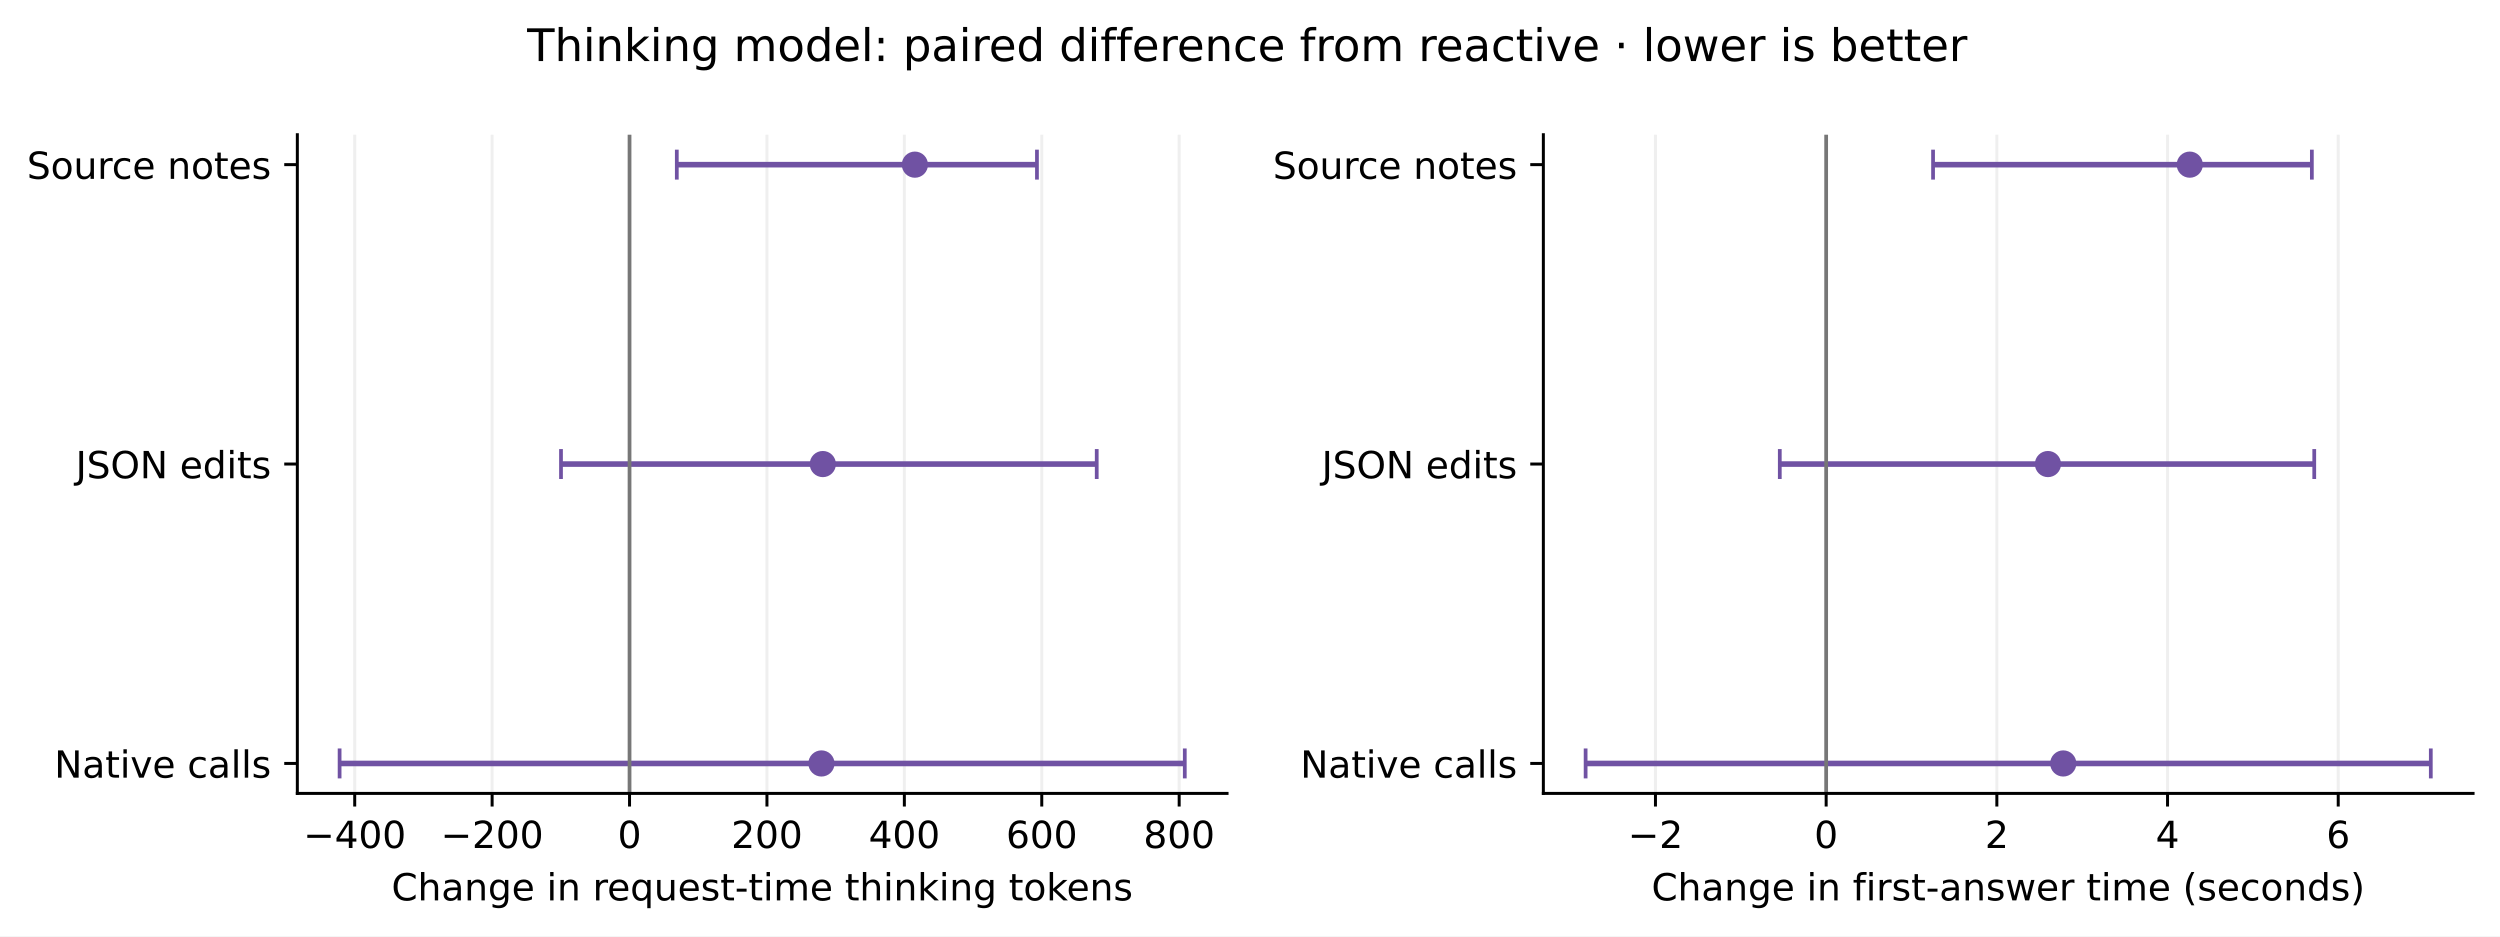
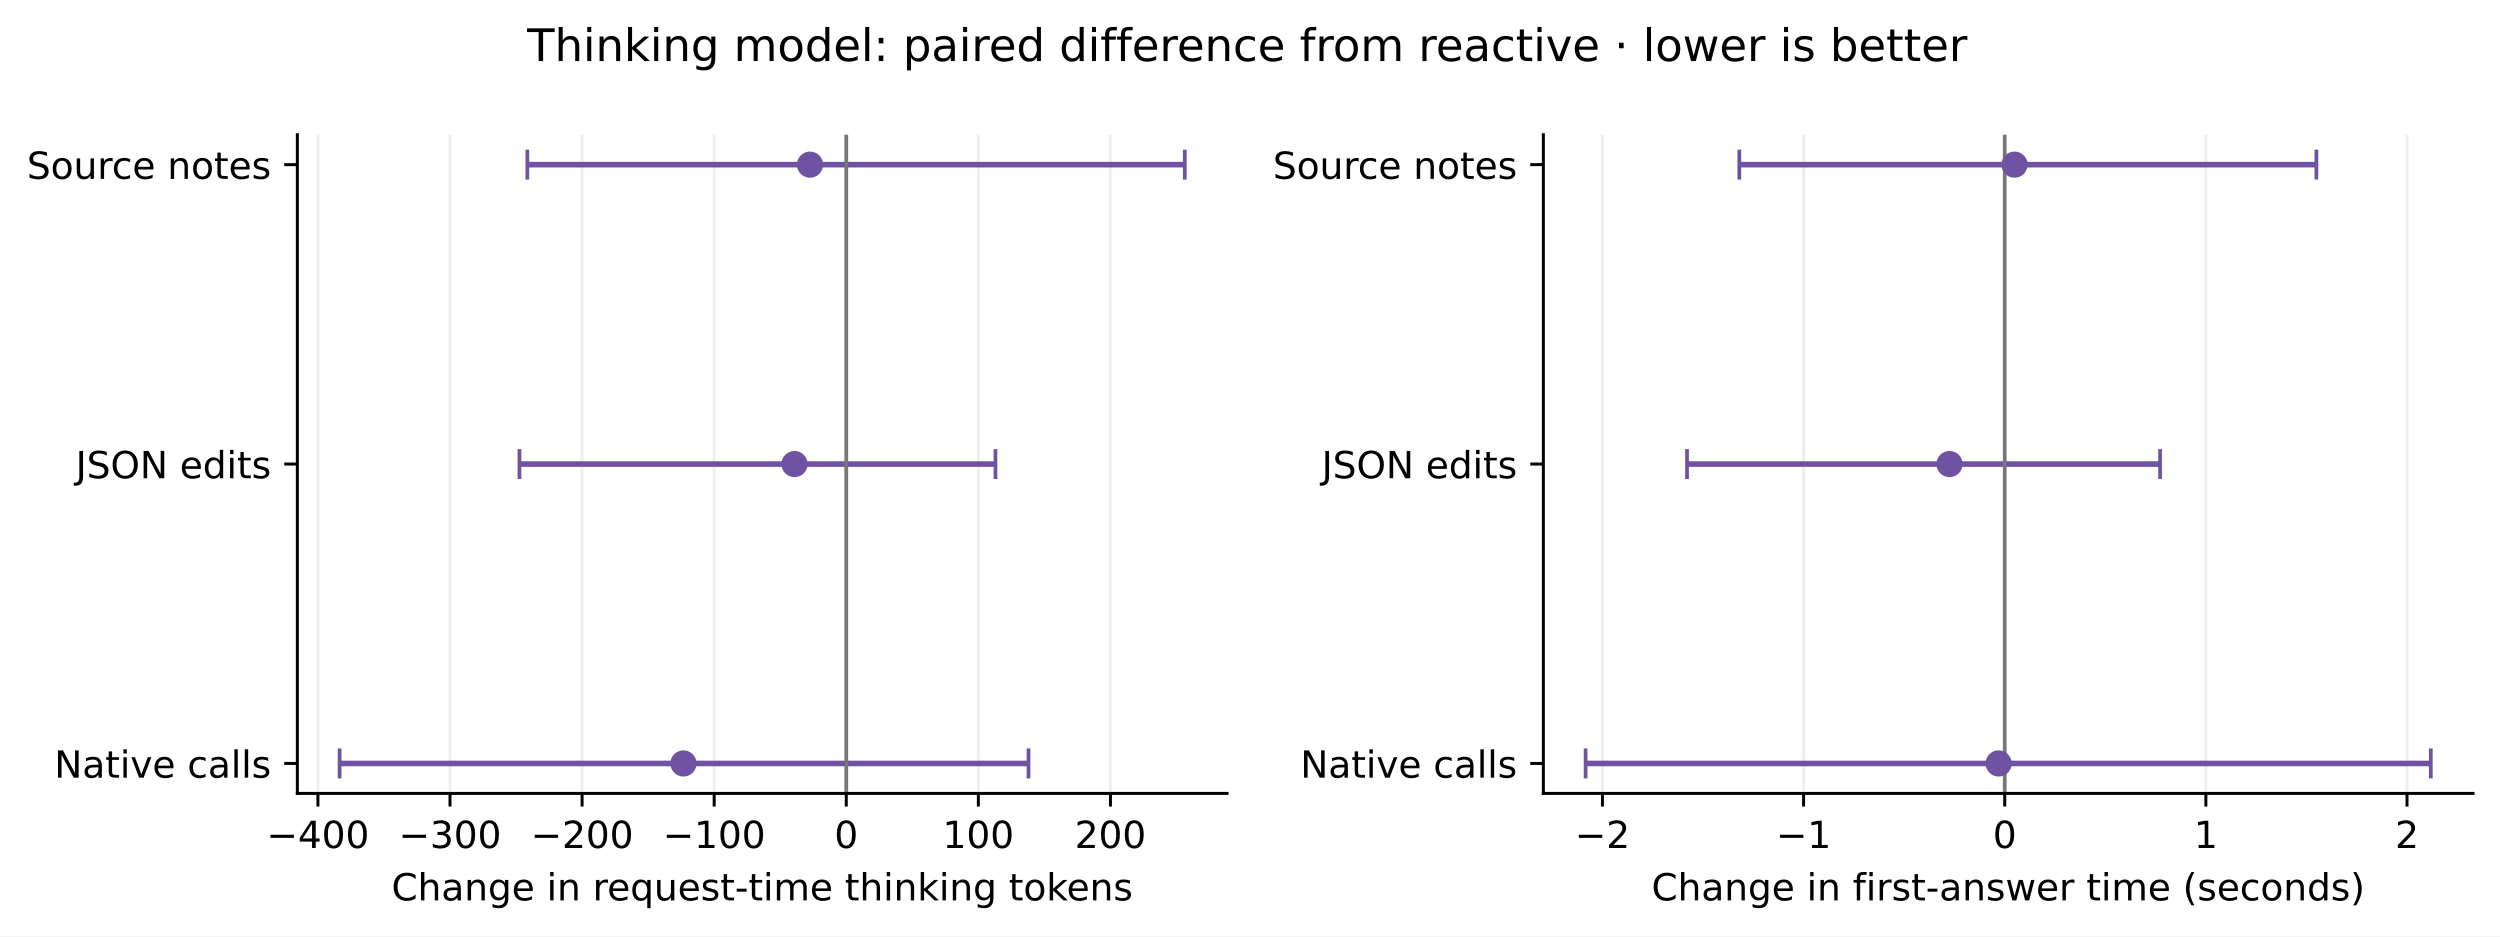
<svg xmlns="http://www.w3.org/2000/svg" xmlns:xlink="http://www.w3.org/1999/xlink" width="668.129pt" height="250.238pt" viewBox="0 0 668.129 250.238" version="1.1">
  <defs>
    <style type="text/css">*{stroke-linejoin: round; stroke-linecap: butt}</style>
  </defs>
  <g id="figure_1">
    <g id="patch_1">
      <path d="M 0 250.238  L 668.129 250.238  L 668.129 0  L 0 0  z " style="fill: #ffffff" />
    </g>
    <g id="axes_1">
      <g id="patch_2">
        <path d="M 79.464 212.038  L 327.929 212.038  L 327.929 36.003  L 79.464 36.003  z " style="fill: #ffffff" />
      </g>
      <g id="matplotlib.axis_1">
        <g id="xtick_1">
          <g id="line2d_1">
-             <path d="M 94.797 212.038  L 94.797 36.003  " clip-path="url(#pf6079860ee)" style="fill: none; stroke: #b0b0b0; stroke-opacity: 0.2; stroke-width: 0.8; stroke-linecap: square" />
+             <path d="M 84.965 212.038  L 84.965 36.003  " clip-path="url(#p76426af276)" style="fill: none; stroke: #b0b0b0; stroke-opacity: 0.2; stroke-width: 0.8; stroke-linecap: square" />
          </g>
          <g id="line2d_2">
            <defs>
-               <path id="m4636d3e203" d="M 0 0  L 0 3.5  " style="stroke: #000000; stroke-width: 0.8" />
+               <path id="m73048e4ebb" d="M 0 0  L 0 3.5  " style="stroke: #000000; stroke-width: 0.8" />
            </defs>
            <g>
-               <use xlink:href="#m4636d3e203" x="94.797" y="212.038" style="stroke: #000000; stroke-width: 0.8" />
+               <use xlink:href="#m73048e4ebb" x="84.965" y="212.038" style="stroke: #000000; stroke-width: 0.8" />
            </g>
          </g>
          <g id="text_1">
-             <text style="font-size: 10px; font-family: 'DejaVu Sans', 'Bitstream Vera Sans', 'Computer Modern Sans Serif', 'Lucida Grande', 'Verdana', 'Geneva', 'Lucid', 'Arial', 'Helvetica', 'Avant Garde', sans-serif; text-anchor: middle" x="94.797" y="226.635" transform="rotate(-0 94.79746 226.6353)">−400</text>
+             <text style="font-size: 10px; font-family: 'DejaVu Sans', 'Bitstream Vera Sans', 'Computer Modern Sans Serif', 'Lucida Grande', 'Verdana', 'Geneva', 'Lucid', 'Arial', 'Helvetica', 'Avant Garde', sans-serif; text-anchor: middle" x="84.965" y="226.635" transform="rotate(-0 84.96499 226.6353)">−400</text>
          </g>
        </g>
        <g id="xtick_2">
          <g id="line2d_3">
-             <path d="M 131.52 212.038  L 131.52 36.003  " clip-path="url(#pf6079860ee)" style="fill: none; stroke: #b0b0b0; stroke-opacity: 0.2; stroke-width: 0.8; stroke-linecap: square" />
+             <path d="M 120.265 212.038  L 120.265 36.003  " clip-path="url(#p76426af276)" style="fill: none; stroke: #b0b0b0; stroke-opacity: 0.2; stroke-width: 0.8; stroke-linecap: square" />
          </g>
          <g id="line2d_4">
            <g>
-               <use xlink:href="#m4636d3e203" x="131.52" y="212.038" style="stroke: #000000; stroke-width: 0.8" />
+               <use xlink:href="#m73048e4ebb" x="120.265" y="212.038" style="stroke: #000000; stroke-width: 0.8" />
            </g>
          </g>
          <g id="text_2">
-             <text style="font-size: 10px; font-family: 'DejaVu Sans', 'Bitstream Vera Sans', 'Computer Modern Sans Serif', 'Lucida Grande', 'Verdana', 'Geneva', 'Lucid', 'Arial', 'Helvetica', 'Avant Garde', sans-serif; text-anchor: middle" x="131.52" y="226.635" transform="rotate(-0 131.5205 226.6353)">−200</text>
+             <text style="font-size: 10px; font-family: 'DejaVu Sans', 'Bitstream Vera Sans', 'Computer Modern Sans Serif', 'Lucida Grande', 'Verdana', 'Geneva', 'Lucid', 'Arial', 'Helvetica', 'Avant Garde', sans-serif; text-anchor: middle" x="120.265" y="226.635" transform="rotate(-0 120.2655 226.6353)">−300</text>
          </g>
        </g>
        <g id="xtick_3">
          <g id="line2d_5">
-             <path d="M 168.244 212.038  L 168.244 36.003  " clip-path="url(#pf6079860ee)" style="fill: none; stroke: #b0b0b0; stroke-opacity: 0.2; stroke-width: 0.8; stroke-linecap: square" />
+             <path d="M 155.566 212.038  L 155.566 36.003  " clip-path="url(#p76426af276)" style="fill: none; stroke: #b0b0b0; stroke-opacity: 0.2; stroke-width: 0.8; stroke-linecap: square" />
          </g>
          <g id="line2d_6">
            <g>
-               <use xlink:href="#m4636d3e203" x="168.244" y="212.038" style="stroke: #000000; stroke-width: 0.8" />
+               <use xlink:href="#m73048e4ebb" x="155.566" y="212.038" style="stroke: #000000; stroke-width: 0.8" />
            </g>
          </g>
          <g id="text_3">
-             <text style="font-size: 10px; font-family: 'DejaVu Sans', 'Bitstream Vera Sans', 'Computer Modern Sans Serif', 'Lucida Grande', 'Verdana', 'Geneva', 'Lucid', 'Arial', 'Helvetica', 'Avant Garde', sans-serif; text-anchor: middle" x="168.244" y="226.635" transform="rotate(-0 168.2435 226.6353)">0</text>
+             <text style="font-size: 10px; font-family: 'DejaVu Sans', 'Bitstream Vera Sans', 'Computer Modern Sans Serif', 'Lucida Grande', 'Verdana', 'Geneva', 'Lucid', 'Arial', 'Helvetica', 'Avant Garde', sans-serif; text-anchor: middle" x="155.566" y="226.635" transform="rotate(-0 155.5659 226.6353)">−200</text>
          </g>
        </g>
        <g id="xtick_4">
          <g id="line2d_7">
-             <path d="M 204.967 212.038  L 204.967 36.003  " clip-path="url(#pf6079860ee)" style="fill: none; stroke: #b0b0b0; stroke-opacity: 0.2; stroke-width: 0.8; stroke-linecap: square" />
+             <path d="M 190.866 212.038  L 190.866 36.003  " clip-path="url(#p76426af276)" style="fill: none; stroke: #b0b0b0; stroke-opacity: 0.2; stroke-width: 0.8; stroke-linecap: square" />
          </g>
          <g id="line2d_8">
            <g>
-               <use xlink:href="#m4636d3e203" x="204.967" y="212.038" style="stroke: #000000; stroke-width: 0.8" />
+               <use xlink:href="#m73048e4ebb" x="190.866" y="212.038" style="stroke: #000000; stroke-width: 0.8" />
            </g>
          </g>
          <g id="text_4">
-             <text style="font-size: 10px; font-family: 'DejaVu Sans', 'Bitstream Vera Sans', 'Computer Modern Sans Serif', 'Lucida Grande', 'Verdana', 'Geneva', 'Lucid', 'Arial', 'Helvetica', 'Avant Garde', sans-serif; text-anchor: middle" x="204.967" y="226.635" transform="rotate(-0 204.9666 226.6353)">200</text>
+             <text style="font-size: 10px; font-family: 'DejaVu Sans', 'Bitstream Vera Sans', 'Computer Modern Sans Serif', 'Lucida Grande', 'Verdana', 'Geneva', 'Lucid', 'Arial', 'Helvetica', 'Avant Garde', sans-serif; text-anchor: middle" x="190.866" y="226.635" transform="rotate(-0 190.8664 226.6353)">−100</text>
          </g>
        </g>
        <g id="xtick_5">
          <g id="line2d_9">
-             <path d="M 241.69 212.038  L 241.69 36.003  " clip-path="url(#pf6079860ee)" style="fill: none; stroke: #b0b0b0; stroke-opacity: 0.2; stroke-width: 0.8; stroke-linecap: square" />
+             <path d="M 226.167 212.038  L 226.167 36.003  " clip-path="url(#p76426af276)" style="fill: none; stroke: #b0b0b0; stroke-opacity: 0.2; stroke-width: 0.8; stroke-linecap: square" />
          </g>
          <g id="line2d_10">
            <g>
-               <use xlink:href="#m4636d3e203" x="241.69" y="212.038" style="stroke: #000000; stroke-width: 0.8" />
+               <use xlink:href="#m73048e4ebb" x="226.167" y="212.038" style="stroke: #000000; stroke-width: 0.8" />
            </g>
          </g>
          <g id="text_5">
-             <text style="font-size: 10px; font-family: 'DejaVu Sans', 'Bitstream Vera Sans', 'Computer Modern Sans Serif', 'Lucida Grande', 'Verdana', 'Geneva', 'Lucid', 'Arial', 'Helvetica', 'Avant Garde', sans-serif; text-anchor: middle" x="241.69" y="226.635" transform="rotate(-0 241.6896 226.6353)">400</text>
+             <text style="font-size: 10px; font-family: 'DejaVu Sans', 'Bitstream Vera Sans', 'Computer Modern Sans Serif', 'Lucida Grande', 'Verdana', 'Geneva', 'Lucid', 'Arial', 'Helvetica', 'Avant Garde', sans-serif; text-anchor: middle" x="226.167" y="226.635" transform="rotate(-0 226.1668 226.6353)">0</text>
          </g>
        </g>
        <g id="xtick_6">
          <g id="line2d_11">
-             <path d="M 278.413 212.038  L 278.413 36.003  " clip-path="url(#pf6079860ee)" style="fill: none; stroke: #b0b0b0; stroke-opacity: 0.2; stroke-width: 0.8; stroke-linecap: square" />
+             <path d="M 261.467 212.038  L 261.467 36.003  " clip-path="url(#p76426af276)" style="fill: none; stroke: #b0b0b0; stroke-opacity: 0.2; stroke-width: 0.8; stroke-linecap: square" />
          </g>
          <g id="line2d_12">
            <g>
-               <use xlink:href="#m4636d3e203" x="278.413" y="212.038" style="stroke: #000000; stroke-width: 0.8" />
+               <use xlink:href="#m73048e4ebb" x="261.467" y="212.038" style="stroke: #000000; stroke-width: 0.8" />
            </g>
          </g>
          <g id="text_6">
-             <text style="font-size: 10px; font-family: 'DejaVu Sans', 'Bitstream Vera Sans', 'Computer Modern Sans Serif', 'Lucida Grande', 'Verdana', 'Geneva', 'Lucid', 'Arial', 'Helvetica', 'Avant Garde', sans-serif; text-anchor: middle" x="278.413" y="226.635" transform="rotate(-0 278.4126 226.6353)">600</text>
+             <text style="font-size: 10px; font-family: 'DejaVu Sans', 'Bitstream Vera Sans', 'Computer Modern Sans Serif', 'Lucida Grande', 'Verdana', 'Geneva', 'Lucid', 'Arial', 'Helvetica', 'Avant Garde', sans-serif; text-anchor: middle" x="261.467" y="226.635" transform="rotate(-0 261.4673 226.6353)">100</text>
          </g>
        </g>
        <g id="xtick_7">
          <g id="line2d_13">
-             <path d="M 315.136 212.038  L 315.136 36.003  " clip-path="url(#pf6079860ee)" style="fill: none; stroke: #b0b0b0; stroke-opacity: 0.2; stroke-width: 0.8; stroke-linecap: square" />
+             <path d="M 296.768 212.038  L 296.768 36.003  " clip-path="url(#p76426af276)" style="fill: none; stroke: #b0b0b0; stroke-opacity: 0.2; stroke-width: 0.8; stroke-linecap: square" />
          </g>
          <g id="line2d_14">
            <g>
-               <use xlink:href="#m4636d3e203" x="315.136" y="212.038" style="stroke: #000000; stroke-width: 0.8" />
+               <use xlink:href="#m73048e4ebb" x="296.768" y="212.038" style="stroke: #000000; stroke-width: 0.8" />
            </g>
          </g>
          <g id="text_7">
-             <text style="font-size: 10px; font-family: 'DejaVu Sans', 'Bitstream Vera Sans', 'Computer Modern Sans Serif', 'Lucida Grande', 'Verdana', 'Geneva', 'Lucid', 'Arial', 'Helvetica', 'Avant Garde', sans-serif; text-anchor: middle" x="315.136" y="226.635" transform="rotate(-0 315.1357 226.6353)">800</text>
+             <text style="font-size: 10px; font-family: 'DejaVu Sans', 'Bitstream Vera Sans', 'Computer Modern Sans Serif', 'Lucida Grande', 'Verdana', 'Geneva', 'Lucid', 'Arial', 'Helvetica', 'Avant Garde', sans-serif; text-anchor: middle" x="296.768" y="226.635" transform="rotate(-0 296.7678 226.6353)">200</text>
          </g>
        </g>
        <g id="text_8">
          <text style="font-size: 10px; font-family: 'DejaVu Sans', 'Bitstream Vera Sans', 'Computer Modern Sans Serif', 'Lucida Grande', 'Verdana', 'Geneva', 'Lucid', 'Arial', 'Helvetica', 'Avant Garde', sans-serif; text-anchor: middle" x="203.697" y="240.636" transform="rotate(-0 203.6966 240.6361)">Change in request-time thinking tokens</text>
        </g>
      </g>
      <g id="matplotlib.axis_2">
        <g id="ytick_1">
          <g id="line2d_15">
            <defs>
-               <path id="m05e6896228" d="M 0 0  L -3.5 0  " style="stroke: #000000; stroke-width: 0.8" />
+               <path id="mef35707aaa" d="M 0 0  L -3.5 0  " style="stroke: #000000; stroke-width: 0.8" />
            </defs>
            <g>
-               <use xlink:href="#m05e6896228" x="79.464" y="44.004" style="stroke: #000000; stroke-width: 0.8" />
+               <use xlink:href="#mef35707aaa" x="79.464" y="44.004" style="stroke: #000000; stroke-width: 0.8" />
            </g>
          </g>
          <g id="text_9">
            <text style="font-size: 10px; font-family: 'DejaVu Sans', 'Bitstream Vera Sans', 'Computer Modern Sans Serif', 'Lucida Grande', 'Verdana', 'Geneva', 'Lucid', 'Arial', 'Helvetica', 'Avant Garde', sans-serif; text-anchor: end" x="72.464" y="47.803" transform="rotate(-0 72.46406 47.80322)">Source notes</text>
          </g>
        </g>
        <g id="ytick_2">
          <g id="line2d_16">
            <g>
-               <use xlink:href="#m05e6896228" x="79.464" y="124.02" style="stroke: #000000; stroke-width: 0.8" />
+               <use xlink:href="#mef35707aaa" x="79.464" y="124.02" style="stroke: #000000; stroke-width: 0.8" />
            </g>
          </g>
          <g id="text_10">
            <text style="font-size: 10px; font-family: 'DejaVu Sans', 'Bitstream Vera Sans', 'Computer Modern Sans Serif', 'Lucida Grande', 'Verdana', 'Geneva', 'Lucid', 'Arial', 'Helvetica', 'Avant Garde', sans-serif; text-anchor: end" x="72.464" y="127.819" transform="rotate(-0 72.46406 127.8195)">JSON edits</text>
          </g>
        </g>
        <g id="ytick_3">
          <g id="line2d_17">
            <g>
-               <use xlink:href="#m05e6896228" x="79.464" y="204.036" style="stroke: #000000; stroke-width: 0.8" />
+               <use xlink:href="#mef35707aaa" x="79.464" y="204.036" style="stroke: #000000; stroke-width: 0.8" />
            </g>
          </g>
          <g id="text_11">
            <text style="font-size: 10px; font-family: 'DejaVu Sans', 'Bitstream Vera Sans', 'Computer Modern Sans Serif', 'Lucida Grande', 'Verdana', 'Geneva', 'Lucid', 'Arial', 'Helvetica', 'Avant Garde', sans-serif; text-anchor: end" x="72.464" y="207.835" transform="rotate(-0 72.46406 207.8353)">Native calls</text>
          </g>
        </g>
      </g>
      <g id="LineCollection_1">
-         <path d="M 180.876 44.004  L 277.127 44.004  " clip-path="url(#pf6079860ee)" style="fill: none; stroke: #7052a3; stroke-width: 1.5" />
+         <path d="M 140.931 44.004  L 316.635 44.004  " clip-path="url(#p76426af276)" style="fill: none; stroke: #7052a3; stroke-width: 1.5" />
      </g>
      <g id="line2d_18">
        <defs>
-           <path id="mf02033ce56" d="M 0 4  L 0 -4  " style="stroke: #7052a3" />
+           <path id="m6b709c933b" d="M 0 4  L 0 -4  " style="stroke: #7052a3" />
        </defs>
-         <g clip-path="url(#pf6079860ee)">
-           <use xlink:href="#mf02033ce56" x="180.876" y="44.004" style="fill: #7052a3; stroke: #7052a3" />
+         <g clip-path="url(#p76426af276)">
+           <use xlink:href="#m6b709c933b" x="140.931" y="44.004" style="fill: #7052a3; stroke: #7052a3" />
        </g>
      </g>
      <g id="line2d_19">
-         <g clip-path="url(#pf6079860ee)">
-           <use xlink:href="#mf02033ce56" x="277.127" y="44.004" style="fill: #7052a3; stroke: #7052a3" />
+         <g clip-path="url(#p76426af276)">
+           <use xlink:href="#m6b709c933b" x="316.635" y="44.004" style="fill: #7052a3; stroke: #7052a3" />
        </g>
      </g>
      <g id="LineCollection_2">
-         <path d="M 149.928 124.02  L 293.102 124.02  " clip-path="url(#pf6079860ee)" style="fill: none; stroke: #7052a3; stroke-width: 1.5" />
+         <path d="M 138.823 124.02  L 266.039 124.02  " clip-path="url(#p76426af276)" style="fill: none; stroke: #7052a3; stroke-width: 1.5" />
      </g>
      <g id="line2d_20">
-         <g clip-path="url(#pf6079860ee)">
-           <use xlink:href="#mf02033ce56" x="149.928" y="124.02" style="fill: #7052a3; stroke: #7052a3" />
+         <g clip-path="url(#p76426af276)">
+           <use xlink:href="#m6b709c933b" x="138.823" y="124.02" style="fill: #7052a3; stroke: #7052a3" />
        </g>
      </g>
      <g id="line2d_21">
-         <g clip-path="url(#pf6079860ee)">
-           <use xlink:href="#mf02033ce56" x="293.102" y="124.02" style="fill: #7052a3; stroke: #7052a3" />
+         <g clip-path="url(#p76426af276)">
+           <use xlink:href="#m6b709c933b" x="266.039" y="124.02" style="fill: #7052a3; stroke: #7052a3" />
        </g>
      </g>
      <g id="LineCollection_3">
-         <path d="M 90.758 204.036  L 316.635 204.036  " clip-path="url(#pf6079860ee)" style="fill: none; stroke: #7052a3; stroke-width: 1.5" />
+         <path d="M 90.758 204.036  L 274.869 204.036  " clip-path="url(#p76426af276)" style="fill: none; stroke: #7052a3; stroke-width: 1.5" />
      </g>
      <g id="line2d_22">
-         <g clip-path="url(#pf6079860ee)">
-           <use xlink:href="#mf02033ce56" x="90.758" y="204.036" style="fill: #7052a3; stroke: #7052a3" />
+         <g clip-path="url(#p76426af276)">
+           <use xlink:href="#m6b709c933b" x="90.758" y="204.036" style="fill: #7052a3; stroke: #7052a3" />
        </g>
      </g>
      <g id="line2d_23">
-         <g clip-path="url(#pf6079860ee)">
-           <use xlink:href="#mf02033ce56" x="316.635" y="204.036" style="fill: #7052a3; stroke: #7052a3" />
+         <g clip-path="url(#p76426af276)">
+           <use xlink:href="#m6b709c933b" x="274.869" y="204.036" style="fill: #7052a3; stroke: #7052a3" />
        </g>
      </g>
      <g id="line2d_24">
-         <path d="M 168.244 212.038  L 168.244 36.003  " clip-path="url(#pf6079860ee)" style="fill: none; stroke: #777777; stroke-linecap: square" />
+         <path d="M 226.167 212.038  L 226.167 36.003  " clip-path="url(#p76426af276)" style="fill: none; stroke: #777777; stroke-linecap: square" />
      </g>
      <g id="line2d_25">
        <defs>
-           <path id="md168b26db3" d="M 0 3  C 0.796 3 1.559 2.684 2.121 2.121  C 2.684 1.559 3 0.796 3 0  C 3 -0.796 2.684 -1.559 2.121 -2.121  C 1.559 -2.684 0.796 -3 0 -3  C -0.796 -3 -1.559 -2.684 -2.121 -2.121  C -2.684 -1.559 -3 -0.796 -3 0  C -3 0.796 -2.684 1.559 -2.121 2.121  C -1.559 2.684 -0.796 3 0 3  z " style="stroke: #7052a3" />
+           <path id="m98ecd0d993" d="M 0 3  C 0.796 3 1.559 2.684 2.121 2.121  C 2.684 1.559 3 0.796 3 0  C 3 -0.796 2.684 -1.559 2.121 -2.121  C 1.559 -2.684 0.796 -3 0 -3  C -0.796 -3 -1.559 -2.684 -2.121 -2.121  C -2.684 -1.559 -3 -0.796 -3 0  C -3 0.796 -2.684 1.559 -2.121 2.121  C -1.559 2.684 -0.796 3 0 3  z " style="stroke: #7052a3" />
        </defs>
-         <g clip-path="url(#pf6079860ee)">
-           <use xlink:href="#md168b26db3" x="244.505" y="44.004" style="fill: #7052a3; stroke: #7052a3" />
+         <g clip-path="url(#p76426af276)">
+           <use xlink:href="#m98ecd0d993" x="216.473" y="44.004" style="fill: #7052a3; stroke: #7052a3" />
        </g>
      </g>
      <g id="line2d_26">
-         <g clip-path="url(#pf6079860ee)">
-           <use xlink:href="#md168b26db3" x="219.901" y="124.02" style="fill: #7052a3; stroke: #7052a3" />
+         <g clip-path="url(#p76426af276)">
+           <use xlink:href="#m98ecd0d993" x="212.339" y="124.02" style="fill: #7052a3; stroke: #7052a3" />
        </g>
      </g>
      <g id="line2d_27">
-         <g clip-path="url(#pf6079860ee)">
-           <use xlink:href="#md168b26db3" x="219.533" y="204.036" style="fill: #7052a3; stroke: #7052a3" />
+         <g clip-path="url(#p76426af276)">
+           <use xlink:href="#m98ecd0d993" x="182.651" y="204.036" style="fill: #7052a3; stroke: #7052a3" />
        </g>
      </g>
      <g id="patch_3">
        <path d="M 79.464 212.038  L 79.464 36.003  " style="fill: none; stroke: #000000; stroke-width: 0.8; stroke-linejoin: miter; stroke-linecap: square" />
      </g>
      <g id="patch_4">
        <path d="M 79.464 212.038  L 327.929 212.038  " style="fill: none; stroke: #000000; stroke-width: 0.8; stroke-linejoin: miter; stroke-linecap: square" />
      </g>
    </g>
    <g id="axes_2">
      <g id="patch_5">
        <path d="M 412.464 212.038  L 660.929 212.038  L 660.929 36.003  L 412.464 36.003  z " style="fill: #ffffff" />
      </g>
      <g id="matplotlib.axis_3">
        <g id="xtick_8">
          <g id="line2d_28">
-             <path d="M 442.425 212.038  L 442.425 36.003  " clip-path="url(#pa427bb3ef5)" style="fill: none; stroke: #b0b0b0; stroke-opacity: 0.2; stroke-width: 0.8; stroke-linecap: square" />
+             <path d="M 428.256 212.038  L 428.256 36.003  " clip-path="url(#p4b9eacd0a0)" style="fill: none; stroke: #b0b0b0; stroke-opacity: 0.2; stroke-width: 0.8; stroke-linecap: square" />
          </g>
          <g id="line2d_29">
            <g>
-               <use xlink:href="#m4636d3e203" x="442.425" y="212.038" style="stroke: #000000; stroke-width: 0.8" />
+               <use xlink:href="#m73048e4ebb" x="428.256" y="212.038" style="stroke: #000000; stroke-width: 0.8" />
            </g>
          </g>
          <g id="text_12">
-             <text style="font-size: 10px; font-family: 'DejaVu Sans', 'Bitstream Vera Sans', 'Computer Modern Sans Serif', 'Lucida Grande', 'Verdana', 'Geneva', 'Lucid', 'Arial', 'Helvetica', 'Avant Garde', sans-serif; text-anchor: middle" x="442.425" y="226.635" transform="rotate(-0 442.4253 226.6353)">−2</text>
+             <text style="font-size: 10px; font-family: 'DejaVu Sans', 'Bitstream Vera Sans', 'Computer Modern Sans Serif', 'Lucida Grande', 'Verdana', 'Geneva', 'Lucid', 'Arial', 'Helvetica', 'Avant Garde', sans-serif; text-anchor: middle" x="428.256" y="226.635" transform="rotate(-0 428.2559 226.6353)">−2</text>
          </g>
        </g>
        <g id="xtick_9">
          <g id="line2d_30">
-             <path d="M 488.043 212.038  L 488.043 36.003  " clip-path="url(#pa427bb3ef5)" style="fill: none; stroke: #b0b0b0; stroke-opacity: 0.2; stroke-width: 0.8; stroke-linecap: square" />
+             <path d="M 482.012 212.038  L 482.012 36.003  " clip-path="url(#p4b9eacd0a0)" style="fill: none; stroke: #b0b0b0; stroke-opacity: 0.2; stroke-width: 0.8; stroke-linecap: square" />
          </g>
          <g id="line2d_31">
            <g>
-               <use xlink:href="#m4636d3e203" x="488.043" y="212.038" style="stroke: #000000; stroke-width: 0.8" />
+               <use xlink:href="#m73048e4ebb" x="482.012" y="212.038" style="stroke: #000000; stroke-width: 0.8" />
            </g>
          </g>
          <g id="text_13">
-             <text style="font-size: 10px; font-family: 'DejaVu Sans', 'Bitstream Vera Sans', 'Computer Modern Sans Serif', 'Lucida Grande', 'Verdana', 'Geneva', 'Lucid', 'Arial', 'Helvetica', 'Avant Garde', sans-serif; text-anchor: middle" x="488.043" y="226.635" transform="rotate(-0 488.0427 226.6353)">0</text>
+             <text style="font-size: 10px; font-family: 'DejaVu Sans', 'Bitstream Vera Sans', 'Computer Modern Sans Serif', 'Lucida Grande', 'Verdana', 'Geneva', 'Lucid', 'Arial', 'Helvetica', 'Avant Garde', sans-serif; text-anchor: middle" x="482.012" y="226.635" transform="rotate(-0 482.0115 226.6353)">−1</text>
          </g>
        </g>
        <g id="xtick_10">
          <g id="line2d_32">
-             <path d="M 533.66 212.038  L 533.66 36.003  " clip-path="url(#pa427bb3ef5)" style="fill: none; stroke: #b0b0b0; stroke-opacity: 0.2; stroke-width: 0.8; stroke-linecap: square" />
+             <path d="M 535.767 212.038  L 535.767 36.003  " clip-path="url(#p4b9eacd0a0)" style="fill: none; stroke: #b0b0b0; stroke-opacity: 0.2; stroke-width: 0.8; stroke-linecap: square" />
          </g>
          <g id="line2d_33">
            <g>
-               <use xlink:href="#m4636d3e203" x="533.66" y="212.038" style="stroke: #000000; stroke-width: 0.8" />
+               <use xlink:href="#m73048e4ebb" x="535.767" y="212.038" style="stroke: #000000; stroke-width: 0.8" />
            </g>
          </g>
          <g id="text_14">
-             <text style="font-size: 10px; font-family: 'DejaVu Sans', 'Bitstream Vera Sans', 'Computer Modern Sans Serif', 'Lucida Grande', 'Verdana', 'Geneva', 'Lucid', 'Arial', 'Helvetica', 'Avant Garde', sans-serif; text-anchor: middle" x="533.66" y="226.635" transform="rotate(-0 533.6601 226.6353)">2</text>
+             <text style="font-size: 10px; font-family: 'DejaVu Sans', 'Bitstream Vera Sans', 'Computer Modern Sans Serif', 'Lucida Grande', 'Verdana', 'Geneva', 'Lucid', 'Arial', 'Helvetica', 'Avant Garde', sans-serif; text-anchor: middle" x="535.767" y="226.635" transform="rotate(-0 535.7672 226.6353)">0</text>
          </g>
        </g>
        <g id="xtick_11">
          <g id="line2d_34">
-             <path d="M 579.277 212.038  L 579.277 36.003  " clip-path="url(#pa427bb3ef5)" style="fill: none; stroke: #b0b0b0; stroke-opacity: 0.2; stroke-width: 0.8; stroke-linecap: square" />
+             <path d="M 589.523 212.038  L 589.523 36.003  " clip-path="url(#p4b9eacd0a0)" style="fill: none; stroke: #b0b0b0; stroke-opacity: 0.2; stroke-width: 0.8; stroke-linecap: square" />
          </g>
          <g id="line2d_35">
            <g>
-               <use xlink:href="#m4636d3e203" x="579.277" y="212.038" style="stroke: #000000; stroke-width: 0.8" />
+               <use xlink:href="#m73048e4ebb" x="589.523" y="212.038" style="stroke: #000000; stroke-width: 0.8" />
            </g>
          </g>
          <g id="text_15">
-             <text style="font-size: 10px; font-family: 'DejaVu Sans', 'Bitstream Vera Sans', 'Computer Modern Sans Serif', 'Lucida Grande', 'Verdana', 'Geneva', 'Lucid', 'Arial', 'Helvetica', 'Avant Garde', sans-serif; text-anchor: middle" x="579.277" y="226.635" transform="rotate(-0 579.2775 226.6353)">4</text>
+             <text style="font-size: 10px; font-family: 'DejaVu Sans', 'Bitstream Vera Sans', 'Computer Modern Sans Serif', 'Lucida Grande', 'Verdana', 'Geneva', 'Lucid', 'Arial', 'Helvetica', 'Avant Garde', sans-serif; text-anchor: middle" x="589.523" y="226.635" transform="rotate(-0 589.5228 226.6353)">1</text>
          </g>
        </g>
        <g id="xtick_12">
          <g id="line2d_36">
-             <path d="M 624.895 212.038  L 624.895 36.003  " clip-path="url(#pa427bb3ef5)" style="fill: none; stroke: #b0b0b0; stroke-opacity: 0.2; stroke-width: 0.8; stroke-linecap: square" />
+             <path d="M 643.278 212.038  L 643.278 36.003  " clip-path="url(#p4b9eacd0a0)" style="fill: none; stroke: #b0b0b0; stroke-opacity: 0.2; stroke-width: 0.8; stroke-linecap: square" />
          </g>
          <g id="line2d_37">
            <g>
-               <use xlink:href="#m4636d3e203" x="624.895" y="212.038" style="stroke: #000000; stroke-width: 0.8" />
+               <use xlink:href="#m73048e4ebb" x="643.278" y="212.038" style="stroke: #000000; stroke-width: 0.8" />
            </g>
          </g>
          <g id="text_16">
-             <text style="font-size: 10px; font-family: 'DejaVu Sans', 'Bitstream Vera Sans', 'Computer Modern Sans Serif', 'Lucida Grande', 'Verdana', 'Geneva', 'Lucid', 'Arial', 'Helvetica', 'Avant Garde', sans-serif; text-anchor: middle" x="624.895" y="226.635" transform="rotate(-0 624.8949 226.6353)">6</text>
+             <text style="font-size: 10px; font-family: 'DejaVu Sans', 'Bitstream Vera Sans', 'Computer Modern Sans Serif', 'Lucida Grande', 'Verdana', 'Geneva', 'Lucid', 'Arial', 'Helvetica', 'Avant Garde', sans-serif; text-anchor: middle" x="643.278" y="226.635" transform="rotate(-0 643.2784 226.6353)">2</text>
          </g>
        </g>
        <g id="text_17">
          <text style="font-size: 10px; font-family: 'DejaVu Sans', 'Bitstream Vera Sans', 'Computer Modern Sans Serif', 'Lucida Grande', 'Verdana', 'Geneva', 'Lucid', 'Arial', 'Helvetica', 'Avant Garde', sans-serif; text-anchor: middle" x="536.697" y="240.636" transform="rotate(-0 536.6966 240.6361)">Change in first-answer time (seconds)</text>
        </g>
      </g>
      <g id="matplotlib.axis_4">
        <g id="ytick_4">
          <g id="line2d_38">
            <g>
-               <use xlink:href="#m05e6896228" x="412.464" y="44.004" style="stroke: #000000; stroke-width: 0.8" />
+               <use xlink:href="#mef35707aaa" x="412.464" y="44.004" style="stroke: #000000; stroke-width: 0.8" />
            </g>
          </g>
          <g id="text_18">
            <text style="font-size: 10px; font-family: 'DejaVu Sans', 'Bitstream Vera Sans', 'Computer Modern Sans Serif', 'Lucida Grande', 'Verdana', 'Geneva', 'Lucid', 'Arial', 'Helvetica', 'Avant Garde', sans-serif; text-anchor: end" x="405.464" y="47.803" transform="rotate(-0 405.4641 47.80322)">Source notes</text>
          </g>
        </g>
        <g id="ytick_5">
          <g id="line2d_39">
            <g>
-               <use xlink:href="#m05e6896228" x="412.464" y="124.02" style="stroke: #000000; stroke-width: 0.8" />
+               <use xlink:href="#mef35707aaa" x="412.464" y="124.02" style="stroke: #000000; stroke-width: 0.8" />
            </g>
          </g>
          <g id="text_19">
            <text style="font-size: 10px; font-family: 'DejaVu Sans', 'Bitstream Vera Sans', 'Computer Modern Sans Serif', 'Lucida Grande', 'Verdana', 'Geneva', 'Lucid', 'Arial', 'Helvetica', 'Avant Garde', sans-serif; text-anchor: end" x="405.464" y="127.819" transform="rotate(-0 405.4641 127.8195)">JSON edits</text>
          </g>
        </g>
        <g id="ytick_6">
          <g id="line2d_40">
            <g>
-               <use xlink:href="#m05e6896228" x="412.464" y="204.036" style="stroke: #000000; stroke-width: 0.8" />
+               <use xlink:href="#mef35707aaa" x="412.464" y="204.036" style="stroke: #000000; stroke-width: 0.8" />
            </g>
          </g>
          <g id="text_20">
            <text style="font-size: 10px; font-family: 'DejaVu Sans', 'Bitstream Vera Sans', 'Computer Modern Sans Serif', 'Lucida Grande', 'Verdana', 'Geneva', 'Lucid', 'Arial', 'Helvetica', 'Avant Garde', sans-serif; text-anchor: end" x="405.464" y="207.835" transform="rotate(-0 405.4641 207.8353)">Native calls</text>
          </g>
        </g>
      </g>
      <g id="LineCollection_4">
-         <path d="M 516.613 44.004  L 617.848 44.004  " clip-path="url(#pa427bb3ef5)" style="fill: none; stroke: #7052a3; stroke-width: 1.5" />
+         <path d="M 464.83 44.004  L 619.06 44.004  " clip-path="url(#p4b9eacd0a0)" style="fill: none; stroke: #7052a3; stroke-width: 1.5" />
      </g>
      <g id="line2d_41">
-         <g clip-path="url(#pa427bb3ef5)">
-           <use xlink:href="#mf02033ce56" x="516.613" y="44.004" style="fill: #7052a3; stroke: #7052a3" />
+         <g clip-path="url(#p4b9eacd0a0)">
+           <use xlink:href="#m6b709c933b" x="464.83" y="44.004" style="fill: #7052a3; stroke: #7052a3" />
        </g>
      </g>
      <g id="line2d_42">
-         <g clip-path="url(#pa427bb3ef5)">
-           <use xlink:href="#mf02033ce56" x="617.848" y="44.004" style="fill: #7052a3; stroke: #7052a3" />
+         <g clip-path="url(#p4b9eacd0a0)">
+           <use xlink:href="#m6b709c933b" x="619.06" y="44.004" style="fill: #7052a3; stroke: #7052a3" />
        </g>
      </g>
      <g id="LineCollection_5">
-         <path d="M 475.651 124.02  L 618.486 124.02  " clip-path="url(#pa427bb3ef5)" style="fill: none; stroke: #7052a3; stroke-width: 1.5" />
+         <path d="M 450.861 124.02  L 577.286 124.02  " clip-path="url(#p4b9eacd0a0)" style="fill: none; stroke: #7052a3; stroke-width: 1.5" />
      </g>
      <g id="line2d_43">
-         <g clip-path="url(#pa427bb3ef5)">
-           <use xlink:href="#mf02033ce56" x="475.651" y="124.02" style="fill: #7052a3; stroke: #7052a3" />
+         <g clip-path="url(#p4b9eacd0a0)">
+           <use xlink:href="#m6b709c933b" x="450.861" y="124.02" style="fill: #7052a3; stroke: #7052a3" />
        </g>
      </g>
      <g id="line2d_44">
-         <g clip-path="url(#pa427bb3ef5)">
-           <use xlink:href="#mf02033ce56" x="618.486" y="124.02" style="fill: #7052a3; stroke: #7052a3" />
+         <g clip-path="url(#p4b9eacd0a0)">
+           <use xlink:href="#m6b709c933b" x="577.286" y="124.02" style="fill: #7052a3; stroke: #7052a3" />
        </g>
      </g>
      <g id="LineCollection_6">
-         <path d="M 423.758 204.036  L 649.635 204.036  " clip-path="url(#pa427bb3ef5)" style="fill: none; stroke: #7052a3; stroke-width: 1.5" />
+         <path d="M 423.758 204.036  L 649.635 204.036  " clip-path="url(#p4b9eacd0a0)" style="fill: none; stroke: #7052a3; stroke-width: 1.5" />
      </g>
      <g id="line2d_45">
-         <g clip-path="url(#pa427bb3ef5)">
-           <use xlink:href="#mf02033ce56" x="423.758" y="204.036" style="fill: #7052a3; stroke: #7052a3" />
+         <g clip-path="url(#p4b9eacd0a0)">
+           <use xlink:href="#m6b709c933b" x="423.758" y="204.036" style="fill: #7052a3; stroke: #7052a3" />
        </g>
      </g>
      <g id="line2d_46">
-         <g clip-path="url(#pa427bb3ef5)">
-           <use xlink:href="#mf02033ce56" x="649.635" y="204.036" style="fill: #7052a3; stroke: #7052a3" />
+         <g clip-path="url(#p4b9eacd0a0)">
+           <use xlink:href="#m6b709c933b" x="649.635" y="204.036" style="fill: #7052a3; stroke: #7052a3" />
        </g>
      </g>
      <g id="line2d_47">
-         <path d="M 488.043 212.038  L 488.043 36.003  " clip-path="url(#pa427bb3ef5)" style="fill: none; stroke: #777777; stroke-linecap: square" />
+         <path d="M 535.767 212.038  L 535.767 36.003  " clip-path="url(#p4b9eacd0a0)" style="fill: none; stroke: #777777; stroke-linecap: square" />
      </g>
      <g id="line2d_48">
-         <g clip-path="url(#pa427bb3ef5)">
-           <use xlink:href="#md168b26db3" x="585.22" y="44.004" style="fill: #7052a3; stroke: #7052a3" />
+         <g clip-path="url(#p4b9eacd0a0)">
+           <use xlink:href="#m98ecd0d993" x="538.387" y="44.004" style="fill: #7052a3; stroke: #7052a3" />
        </g>
      </g>
      <g id="line2d_49">
-         <g clip-path="url(#pa427bb3ef5)">
-           <use xlink:href="#md168b26db3" x="547.318" y="124.02" style="fill: #7052a3; stroke: #7052a3" />
+         <g clip-path="url(#p4b9eacd0a0)">
+           <use xlink:href="#m98ecd0d993" x="521.009" y="124.02" style="fill: #7052a3; stroke: #7052a3" />
        </g>
      </g>
      <g id="line2d_50">
-         <g clip-path="url(#pa427bb3ef5)">
-           <use xlink:href="#md168b26db3" x="551.408" y="204.036" style="fill: #7052a3; stroke: #7052a3" />
+         <g clip-path="url(#p4b9eacd0a0)">
+           <use xlink:href="#m98ecd0d993" x="534.142" y="204.036" style="fill: #7052a3; stroke: #7052a3" />
        </g>
      </g>
      <g id="patch_6">
        <path d="M 412.464 212.038  L 412.464 36.003  " style="fill: none; stroke: #000000; stroke-width: 0.8; stroke-linejoin: miter; stroke-linecap: square" />
      </g>
      <g id="patch_7">
        <path d="M 412.464 212.038  L 660.929 212.038  " style="fill: none; stroke: #000000; stroke-width: 0.8; stroke-linejoin: miter; stroke-linecap: square" />
      </g>
    </g>
    <g id="text_21">
      <text style="font-size: 12px; font-family: 'DejaVu Sans', 'Bitstream Vera Sans', 'Computer Modern Sans Serif', 'Lucida Grande', 'Verdana', 'Geneva', 'Lucid', 'Arial', 'Helvetica', 'Avant Garde', sans-serif; text-anchor: middle" x="333.329" y="16.318" transform="rotate(-0 333.3291 16.31812)">Thinking model: paired difference from reactive · lower is better</text>
    </g>
  </g>
  <defs>
-     <clipPath id="pf6079860ee">
+     <clipPath id="p76426af276">
      <rect x="79.464" y="36.003" width="248.465" height="176.035" />
    </clipPath>
-     <clipPath id="pa427bb3ef5">
+     <clipPath id="p4b9eacd0a0">
      <rect x="412.464" y="36.003" width="248.465" height="176.035" />
    </clipPath>
  </defs>
</svg>
